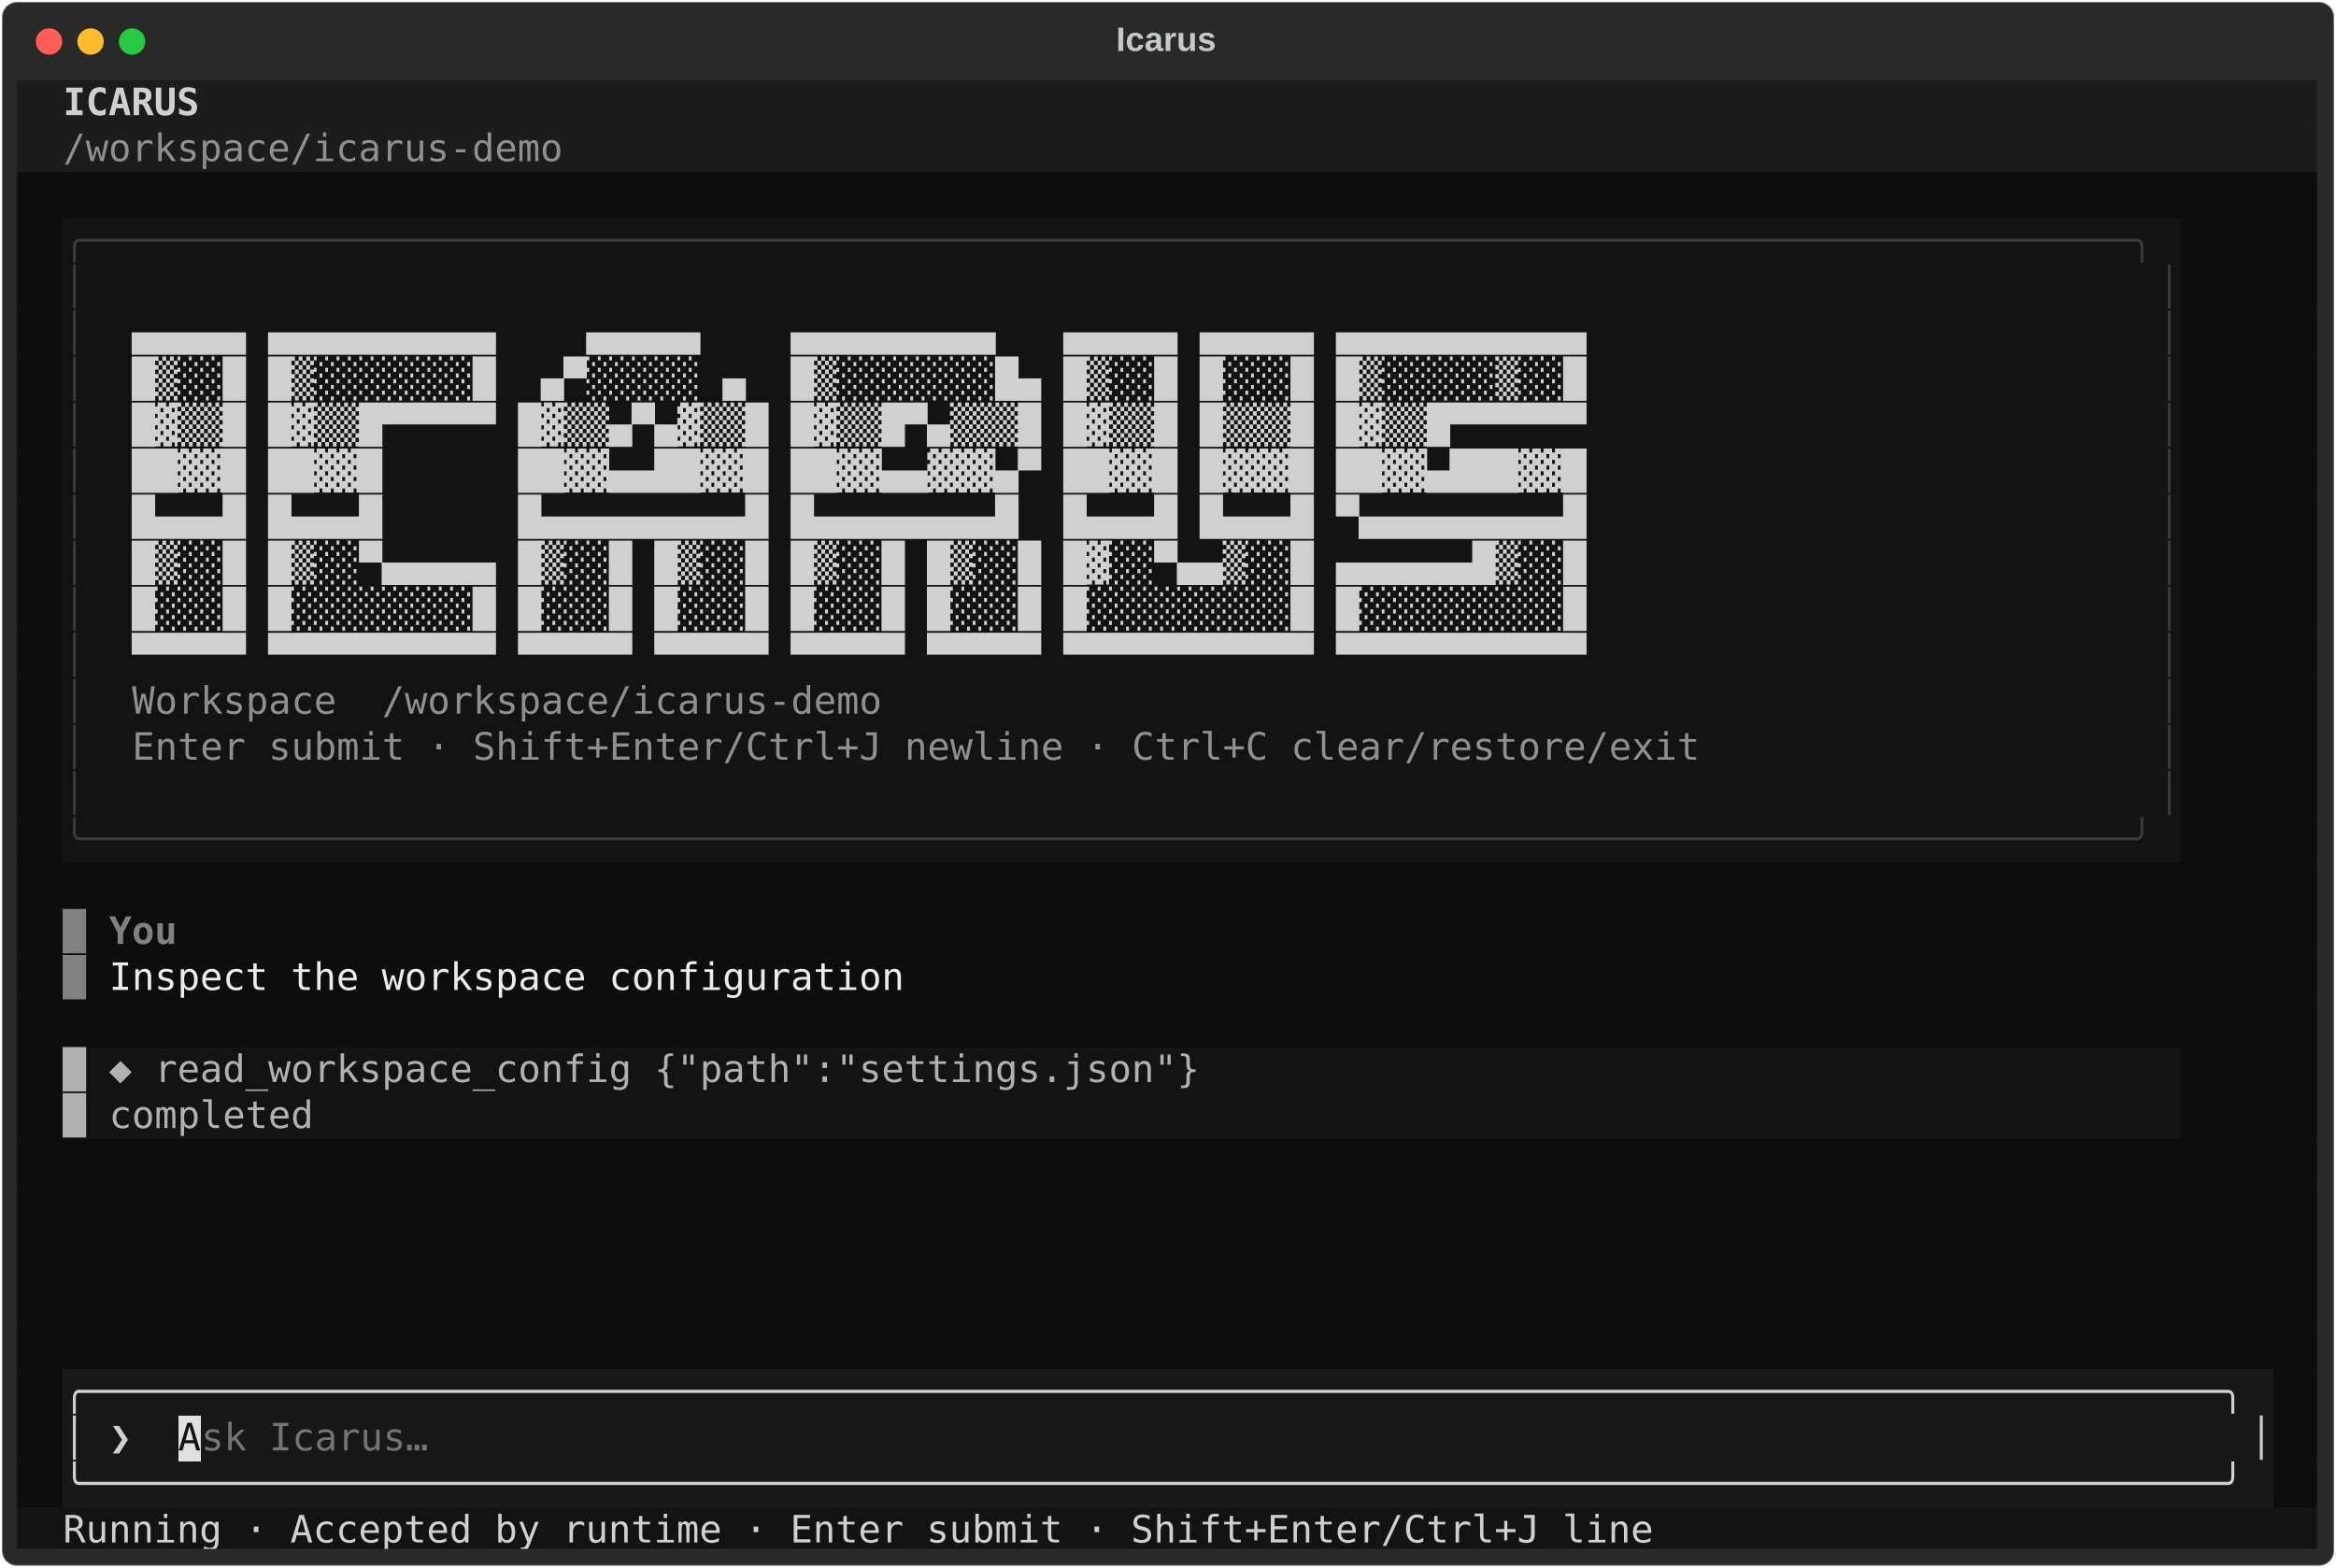
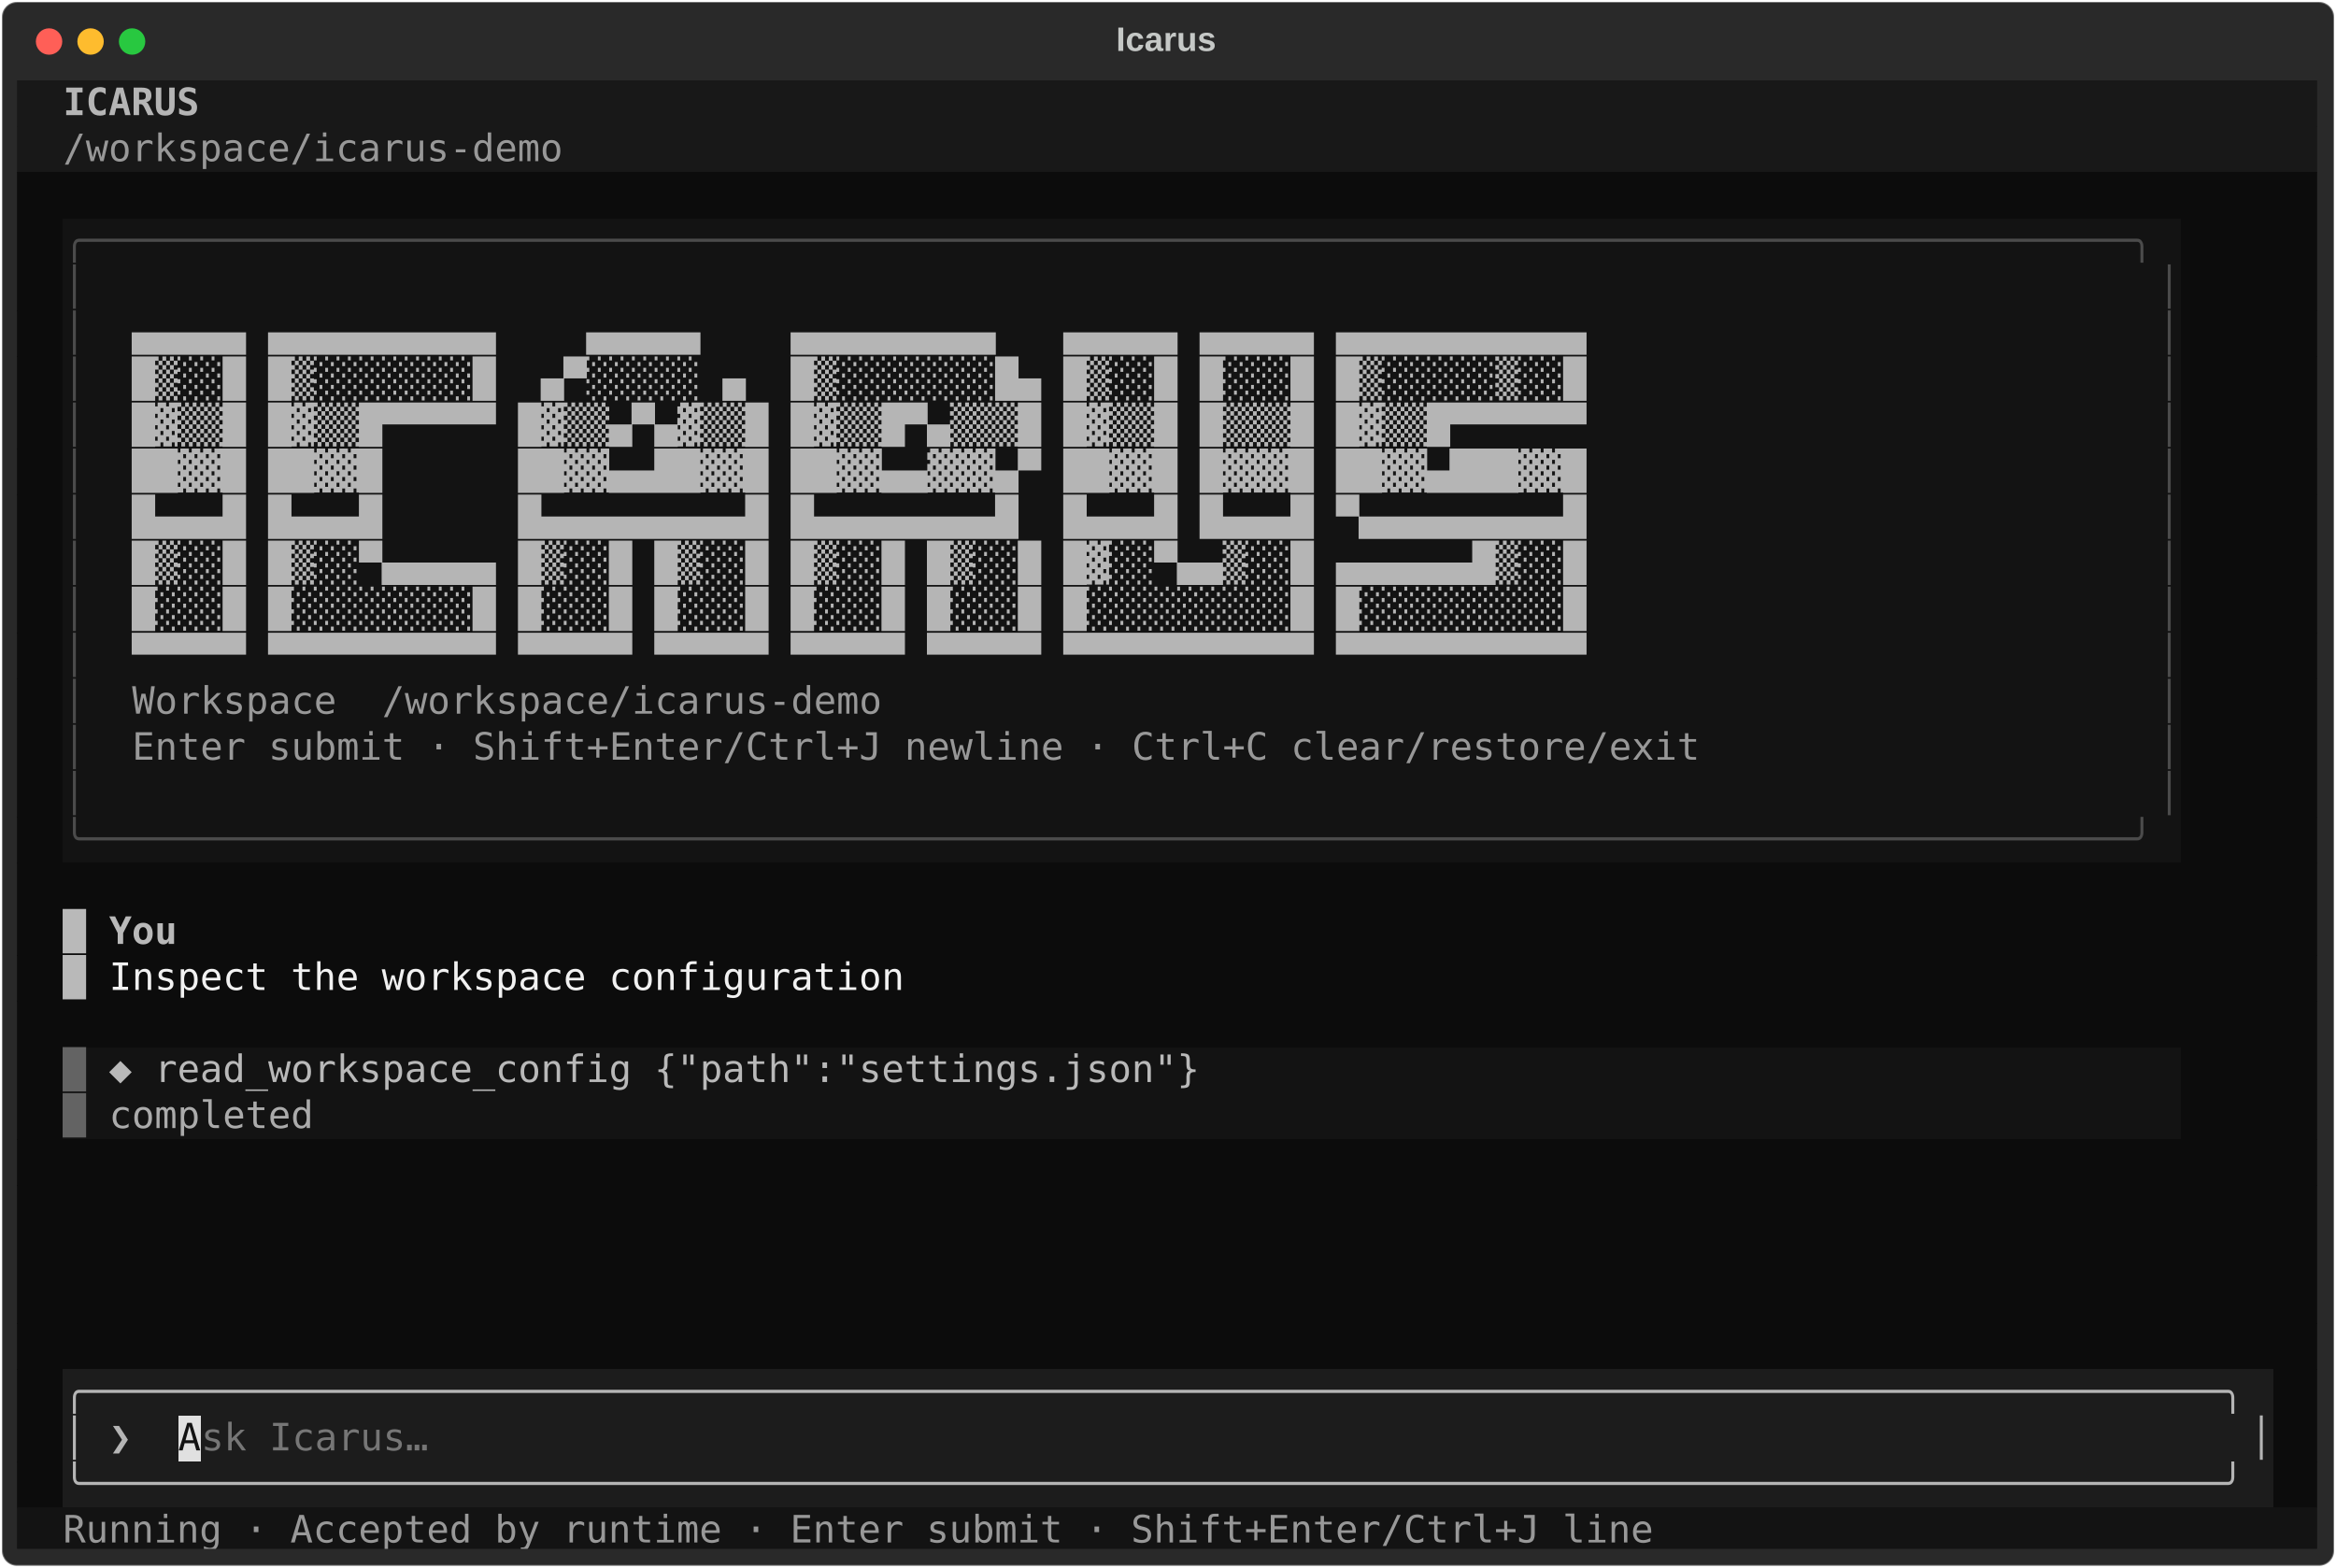
<svg xmlns="http://www.w3.org/2000/svg" class="rich-terminal" viewBox="0 0 1238 830.8">
  <style>

    @font-face {
        font-family: "Fira Code";
        src: local("FiraCode-Regular"),
                url("https://cdnjs.cloudflare.com/ajax/libs/firacode/6.2.0/woff2/FiraCode-Regular.woff2") format("woff2"),
                url("https://cdnjs.cloudflare.com/ajax/libs/firacode/6.2.0/woff/FiraCode-Regular.woff") format("woff");
        font-style: normal;
        font-weight: 400;
    }
    @font-face {
        font-family: "Fira Code";
        src: local("FiraCode-Bold"),
                url("https://cdnjs.cloudflare.com/ajax/libs/firacode/6.2.0/woff2/FiraCode-Bold.woff2") format("woff2"),
                url("https://cdnjs.cloudflare.com/ajax/libs/firacode/6.2.0/woff/FiraCode-Bold.woff") format("woff");
        font-style: bold;
        font-weight: 700;
    }

    .terminal-matrix {
        font-family: Fira Code, monospace;
        font-size: 20px;
        line-height: 24.4px;
        font-variant-east-asian: full-width;
    }

    .terminal-title {
        font-size: 18px;
        font-weight: bold;
        font-family: arial;
    }

    .terminal-r1 { fill: #c5c8c6 }
- .terminal-r2 { fill: #d0d0d0;font-weight: bold }
- .terminal-r3 { fill: #8f8f8f }
- .terminal-r4 { fill: #393939 }
- .terminal-r5 { fill: #818181 }
- .terminal-r6 { fill: #818181;font-weight: bold }
- .terminal-r7 { fill: #ececec }
- .terminal-r8 { fill: #b1b1b1 }
- .terminal-r9 { fill: #d0d0d0 }
- .terminal-r10 { fill: #121212 }
- .terminal-r11 { fill: #747474 }
+ .terminal-r2 { fill: #b5b5b5;font-weight: bold }
+ .terminal-r3 { fill: #989898 }
+ .terminal-r4 { fill: #4b4b4b }
+ .terminal-r5 { fill: #b9b9b9 }
+ .terminal-r6 { fill: #b9b9b9;font-weight: bold }
+ .terminal-r7 { fill: #f1f1f1 }
+ .terminal-r8 { fill: #636363 }
+ .terminal-r9 { fill: #ababab }
+ .terminal-r10 { fill: #b5b5b5 }
+ .terminal-r11 { fill: #121212 }
+ .terminal-r12 { fill: #767676 }
    </style>
  <defs>
    <clipPath id="terminal-clip-terminal">
      <rect x="0" y="0" width="1219.0" height="779.8" />
    </clipPath>
    <clipPath id="terminal-line-0">
      <rect x="0" y="1.5" width="1220" height="24.65" />
    </clipPath>
    <clipPath id="terminal-line-1">
      <rect x="0" y="25.9" width="1220" height="24.65" />
    </clipPath>
    <clipPath id="terminal-line-2">
      <rect x="0" y="50.3" width="1220" height="24.65" />
    </clipPath>
    <clipPath id="terminal-line-3">
      <rect x="0" y="74.7" width="1220" height="24.65" />
    </clipPath>
    <clipPath id="terminal-line-4">
      <rect x="0" y="99.1" width="1220" height="24.65" />
    </clipPath>
    <clipPath id="terminal-line-5">
      <rect x="0" y="123.5" width="1220" height="24.65" />
    </clipPath>
    <clipPath id="terminal-line-6">
      <rect x="0" y="147.9" width="1220" height="24.65" />
    </clipPath>
    <clipPath id="terminal-line-7">
      <rect x="0" y="172.3" width="1220" height="24.65" />
    </clipPath>
    <clipPath id="terminal-line-8">
      <rect x="0" y="196.7" width="1220" height="24.65" />
    </clipPath>
    <clipPath id="terminal-line-9">
      <rect x="0" y="221.1" width="1220" height="24.65" />
    </clipPath>
    <clipPath id="terminal-line-10">
      <rect x="0" y="245.5" width="1220" height="24.65" />
    </clipPath>
    <clipPath id="terminal-line-11">
      <rect x="0" y="269.9" width="1220" height="24.65" />
    </clipPath>
    <clipPath id="terminal-line-12">
      <rect x="0" y="294.3" width="1220" height="24.65" />
    </clipPath>
    <clipPath id="terminal-line-13">
      <rect x="0" y="318.7" width="1220" height="24.65" />
    </clipPath>
    <clipPath id="terminal-line-14">
      <rect x="0" y="343.1" width="1220" height="24.65" />
    </clipPath>
    <clipPath id="terminal-line-15">
      <rect x="0" y="367.5" width="1220" height="24.65" />
    </clipPath>
    <clipPath id="terminal-line-16">
      <rect x="0" y="391.9" width="1220" height="24.65" />
    </clipPath>
    <clipPath id="terminal-line-17">
      <rect x="0" y="416.3" width="1220" height="24.65" />
    </clipPath>
    <clipPath id="terminal-line-18">
      <rect x="0" y="440.7" width="1220" height="24.65" />
    </clipPath>
    <clipPath id="terminal-line-19">
      <rect x="0" y="465.1" width="1220" height="24.65" />
    </clipPath>
    <clipPath id="terminal-line-20">
      <rect x="0" y="489.5" width="1220" height="24.65" />
    </clipPath>
    <clipPath id="terminal-line-21">
      <rect x="0" y="513.9" width="1220" height="24.65" />
    </clipPath>
    <clipPath id="terminal-line-22">
      <rect x="0" y="538.3" width="1220" height="24.65" />
    </clipPath>
    <clipPath id="terminal-line-23">
      <rect x="0" y="562.7" width="1220" height="24.65" />
    </clipPath>
    <clipPath id="terminal-line-24">
      <rect x="0" y="587.1" width="1220" height="24.65" />
    </clipPath>
    <clipPath id="terminal-line-25">
      <rect x="0" y="611.5" width="1220" height="24.65" />
    </clipPath>
    <clipPath id="terminal-line-26">
      <rect x="0" y="635.9" width="1220" height="24.65" />
    </clipPath>
    <clipPath id="terminal-line-27">
      <rect x="0" y="660.3" width="1220" height="24.65" />
    </clipPath>
    <clipPath id="terminal-line-28">
      <rect x="0" y="684.7" width="1220" height="24.65" />
    </clipPath>
    <clipPath id="terminal-line-29">
      <rect x="0" y="709.1" width="1220" height="24.65" />
    </clipPath>
    <clipPath id="terminal-line-30">
      <rect x="0" y="733.5" width="1220" height="24.65" />
    </clipPath>
  </defs>
  <rect fill="#292929" stroke="rgba(255,255,255,0.35)" stroke-width="1" x="1" y="1" width="1236" height="828.8" rx="8" />
  <text class="terminal-title" fill="#c5c8c6" text-anchor="middle" x="618" y="27">Icarus</text>
  <g transform="translate(26,22)">
    <circle cx="0" cy="0" r="7" fill="#ff5f57" />
    <circle cx="22" cy="0" r="7" fill="#febc2e" />
    <circle cx="44" cy="0" r="7" fill="#28c840" />
  </g>
  <g transform="translate(9, 41)" clip-path="url(#terminal-clip-terminal)">
-     <rect fill="#1c1c1c" x="0" y="1.5" width="24.4" height="24.65" shape-rendering="crispEdges" />
-     <rect fill="#1c1c1c" x="24.4" y="1.5" width="73.2" height="24.65" shape-rendering="crispEdges" />
-     <rect fill="#1c1c1c" x="97.6" y="1.5" width="1122.4" height="24.65" shape-rendering="crispEdges" />
-     <rect fill="#1c1c1c" x="0" y="25.9" width="24.4" height="24.65" shape-rendering="crispEdges" />
-     <rect fill="#1c1c1c" x="24.4" y="25.9" width="268.4" height="24.65" shape-rendering="crispEdges" />
-     <rect fill="#1c1c1c" x="292.8" y="25.9" width="927.2" height="24.65" shape-rendering="crispEdges" />
-     <rect fill="#0d0d0d" x="0" y="50.3" width="1220" height="24.65" shape-rendering="crispEdges" />
-     <rect fill="#0d0d0d" x="0" y="74.7" width="24.4" height="24.65" shape-rendering="crispEdges" />
+     <rect fill="#181818" x="0" y="1.5" width="24.4" height="24.65" shape-rendering="crispEdges" />
+     <rect fill="#181818" x="24.4" y="1.5" width="73.2" height="24.65" shape-rendering="crispEdges" />
+     <rect fill="#181818" x="97.6" y="1.5" width="1122.4" height="24.65" shape-rendering="crispEdges" />
+     <rect fill="#181818" x="0" y="25.9" width="24.4" height="24.65" shape-rendering="crispEdges" />
+     <rect fill="#181818" x="24.4" y="25.9" width="268.4" height="24.65" shape-rendering="crispEdges" />
+     <rect fill="#181818" x="292.8" y="25.9" width="927.2" height="24.65" shape-rendering="crispEdges" />
+     <rect fill="#0c0c0c" x="0" y="50.3" width="1220" height="24.65" shape-rendering="crispEdges" />
+     <rect fill="#0c0c0c" x="0" y="74.7" width="24.4" height="24.65" shape-rendering="crispEdges" />
    <rect fill="#131313" x="24.4" y="74.7" width="1122.4" height="24.65" shape-rendering="crispEdges" />
-     <rect fill="#0d0d0d" x="1146.8" y="74.7" width="73.2" height="24.65" shape-rendering="crispEdges" />
-     <rect fill="#0d0d0d" x="0" y="99.1" width="24.4" height="24.65" shape-rendering="crispEdges" />
+     <rect fill="#0c0c0c" x="1146.8" y="74.7" width="73.2" height="24.65" shape-rendering="crispEdges" />
+     <rect fill="#0c0c0c" x="0" y="99.1" width="24.4" height="24.65" shape-rendering="crispEdges" />
    <rect fill="#131313" x="24.4" y="99.1" width="12.2" height="24.65" shape-rendering="crispEdges" />
    <rect fill="#131313" x="36.6" y="99.1" width="1098" height="24.65" shape-rendering="crispEdges" />
    <rect fill="#131313" x="1134.6" y="99.1" width="12.2" height="24.65" shape-rendering="crispEdges" />
-     <rect fill="#0d0d0d" x="1146.8" y="99.1" width="73.2" height="24.65" shape-rendering="crispEdges" />
-     <rect fill="#0d0d0d" x="0" y="123.5" width="24.4" height="24.65" shape-rendering="crispEdges" />
+     <rect fill="#0c0c0c" x="1146.8" y="99.1" width="73.2" height="24.65" shape-rendering="crispEdges" />
+     <rect fill="#0c0c0c" x="0" y="123.5" width="24.4" height="24.65" shape-rendering="crispEdges" />
    <rect fill="#131313" x="24.4" y="123.5" width="12.2" height="24.65" shape-rendering="crispEdges" />
    <rect fill="#131313" x="36.6" y="123.5" width="24.4" height="24.65" shape-rendering="crispEdges" />
    <rect fill="#131313" x="61" y="123.5" width="780.8" height="24.65" shape-rendering="crispEdges" />
    <rect fill="#131313" x="841.8" y="123.5" width="292.8" height="24.65" shape-rendering="crispEdges" />
    <rect fill="#131313" x="1134.6" y="123.5" width="12.2" height="24.65" shape-rendering="crispEdges" />
-     <rect fill="#0d0d0d" x="1146.8" y="123.5" width="73.2" height="24.65" shape-rendering="crispEdges" />
-     <rect fill="#0d0d0d" x="0" y="147.9" width="24.4" height="24.65" shape-rendering="crispEdges" />
+     <rect fill="#0c0c0c" x="1146.8" y="123.5" width="73.2" height="24.65" shape-rendering="crispEdges" />
+     <rect fill="#0c0c0c" x="0" y="147.9" width="24.4" height="24.65" shape-rendering="crispEdges" />
    <rect fill="#131313" x="24.4" y="147.9" width="12.2" height="24.65" shape-rendering="crispEdges" />
    <rect fill="#131313" x="36.6" y="147.9" width="24.4" height="24.65" shape-rendering="crispEdges" />
    <rect fill="#131313" x="61" y="147.9" width="780.8" height="24.65" shape-rendering="crispEdges" />
    <rect fill="#131313" x="841.8" y="147.9" width="292.8" height="24.65" shape-rendering="crispEdges" />
    <rect fill="#131313" x="1134.6" y="147.9" width="12.2" height="24.65" shape-rendering="crispEdges" />
-     <rect fill="#0d0d0d" x="1146.8" y="147.9" width="73.2" height="24.65" shape-rendering="crispEdges" />
-     <rect fill="#0d0d0d" x="0" y="172.3" width="24.4" height="24.65" shape-rendering="crispEdges" />
+     <rect fill="#0c0c0c" x="1146.8" y="147.9" width="73.2" height="24.65" shape-rendering="crispEdges" />
+     <rect fill="#0c0c0c" x="0" y="172.3" width="24.4" height="24.65" shape-rendering="crispEdges" />
    <rect fill="#131313" x="24.4" y="172.3" width="12.2" height="24.65" shape-rendering="crispEdges" />
    <rect fill="#131313" x="36.6" y="172.3" width="24.4" height="24.65" shape-rendering="crispEdges" />
    <rect fill="#131313" x="61" y="172.3" width="780.8" height="24.65" shape-rendering="crispEdges" />
    <rect fill="#131313" x="841.8" y="172.3" width="292.8" height="24.65" shape-rendering="crispEdges" />
    <rect fill="#131313" x="1134.6" y="172.3" width="12.2" height="24.65" shape-rendering="crispEdges" />
-     <rect fill="#0d0d0d" x="1146.8" y="172.3" width="73.2" height="24.65" shape-rendering="crispEdges" />
-     <rect fill="#0d0d0d" x="0" y="196.7" width="24.4" height="24.65" shape-rendering="crispEdges" />
+     <rect fill="#0c0c0c" x="1146.8" y="172.3" width="73.2" height="24.65" shape-rendering="crispEdges" />
+     <rect fill="#0c0c0c" x="0" y="196.7" width="24.4" height="24.65" shape-rendering="crispEdges" />
    <rect fill="#131313" x="24.4" y="196.7" width="12.2" height="24.65" shape-rendering="crispEdges" />
    <rect fill="#131313" x="36.6" y="196.7" width="24.4" height="24.65" shape-rendering="crispEdges" />
    <rect fill="#131313" x="61" y="196.7" width="780.8" height="24.65" shape-rendering="crispEdges" />
    <rect fill="#131313" x="841.8" y="196.7" width="292.8" height="24.65" shape-rendering="crispEdges" />
    <rect fill="#131313" x="1134.6" y="196.7" width="12.2" height="24.65" shape-rendering="crispEdges" />
-     <rect fill="#0d0d0d" x="1146.8" y="196.7" width="73.2" height="24.65" shape-rendering="crispEdges" />
-     <rect fill="#0d0d0d" x="0" y="221.1" width="24.4" height="24.65" shape-rendering="crispEdges" />
+     <rect fill="#0c0c0c" x="1146.8" y="196.7" width="73.2" height="24.65" shape-rendering="crispEdges" />
+     <rect fill="#0c0c0c" x="0" y="221.1" width="24.4" height="24.65" shape-rendering="crispEdges" />
    <rect fill="#131313" x="24.4" y="221.1" width="12.2" height="24.65" shape-rendering="crispEdges" />
    <rect fill="#131313" x="36.6" y="221.1" width="24.4" height="24.65" shape-rendering="crispEdges" />
    <rect fill="#131313" x="61" y="221.1" width="780.8" height="24.65" shape-rendering="crispEdges" />
    <rect fill="#131313" x="841.8" y="221.1" width="292.8" height="24.65" shape-rendering="crispEdges" />
    <rect fill="#131313" x="1134.6" y="221.1" width="12.2" height="24.65" shape-rendering="crispEdges" />
-     <rect fill="#0d0d0d" x="1146.8" y="221.1" width="73.2" height="24.65" shape-rendering="crispEdges" />
-     <rect fill="#0d0d0d" x="0" y="245.5" width="24.4" height="24.65" shape-rendering="crispEdges" />
+     <rect fill="#0c0c0c" x="1146.8" y="221.1" width="73.2" height="24.65" shape-rendering="crispEdges" />
+     <rect fill="#0c0c0c" x="0" y="245.5" width="24.4" height="24.65" shape-rendering="crispEdges" />
    <rect fill="#131313" x="24.4" y="245.5" width="12.2" height="24.65" shape-rendering="crispEdges" />
    <rect fill="#131313" x="36.6" y="245.5" width="24.4" height="24.65" shape-rendering="crispEdges" />
    <rect fill="#131313" x="61" y="245.5" width="780.8" height="24.65" shape-rendering="crispEdges" />
    <rect fill="#131313" x="841.8" y="245.5" width="292.8" height="24.65" shape-rendering="crispEdges" />
    <rect fill="#131313" x="1134.6" y="245.5" width="12.2" height="24.65" shape-rendering="crispEdges" />
-     <rect fill="#0d0d0d" x="1146.8" y="245.5" width="73.2" height="24.65" shape-rendering="crispEdges" />
-     <rect fill="#0d0d0d" x="0" y="269.9" width="24.4" height="24.65" shape-rendering="crispEdges" />
+     <rect fill="#0c0c0c" x="1146.8" y="245.5" width="73.2" height="24.65" shape-rendering="crispEdges" />
+     <rect fill="#0c0c0c" x="0" y="269.9" width="24.4" height="24.65" shape-rendering="crispEdges" />
    <rect fill="#131313" x="24.4" y="269.9" width="12.2" height="24.65" shape-rendering="crispEdges" />
    <rect fill="#131313" x="36.6" y="269.9" width="24.4" height="24.65" shape-rendering="crispEdges" />
    <rect fill="#131313" x="61" y="269.9" width="780.8" height="24.65" shape-rendering="crispEdges" />
    <rect fill="#131313" x="841.8" y="269.9" width="292.8" height="24.65" shape-rendering="crispEdges" />
    <rect fill="#131313" x="1134.6" y="269.9" width="12.2" height="24.65" shape-rendering="crispEdges" />
-     <rect fill="#0d0d0d" x="1146.8" y="269.9" width="73.2" height="24.65" shape-rendering="crispEdges" />
-     <rect fill="#0d0d0d" x="0" y="294.3" width="24.4" height="24.65" shape-rendering="crispEdges" />
+     <rect fill="#0c0c0c" x="1146.8" y="269.9" width="73.2" height="24.65" shape-rendering="crispEdges" />
+     <rect fill="#0c0c0c" x="0" y="294.3" width="24.4" height="24.65" shape-rendering="crispEdges" />
    <rect fill="#131313" x="24.4" y="294.3" width="12.2" height="24.65" shape-rendering="crispEdges" />
    <rect fill="#131313" x="36.6" y="294.3" width="24.4" height="24.65" shape-rendering="crispEdges" />
    <rect fill="#131313" x="61" y="294.3" width="780.8" height="24.65" shape-rendering="crispEdges" />
    <rect fill="#131313" x="841.8" y="294.3" width="292.8" height="24.65" shape-rendering="crispEdges" />
    <rect fill="#131313" x="1134.6" y="294.3" width="12.2" height="24.65" shape-rendering="crispEdges" />
-     <rect fill="#0d0d0d" x="1146.8" y="294.3" width="73.2" height="24.65" shape-rendering="crispEdges" />
-     <rect fill="#0d0d0d" x="0" y="318.7" width="24.4" height="24.65" shape-rendering="crispEdges" />
+     <rect fill="#0c0c0c" x="1146.8" y="294.3" width="73.2" height="24.65" shape-rendering="crispEdges" />
+     <rect fill="#0c0c0c" x="0" y="318.7" width="24.4" height="24.65" shape-rendering="crispEdges" />
    <rect fill="#131313" x="24.4" y="318.7" width="12.2" height="24.65" shape-rendering="crispEdges" />
    <rect fill="#131313" x="36.6" y="318.7" width="24.4" height="24.65" shape-rendering="crispEdges" />
    <rect fill="#131313" x="61" y="318.7" width="402.6" height="24.65" shape-rendering="crispEdges" />
    <rect fill="#131313" x="463.6" y="318.7" width="671" height="24.65" shape-rendering="crispEdges" />
    <rect fill="#131313" x="1134.6" y="318.7" width="12.2" height="24.65" shape-rendering="crispEdges" />
-     <rect fill="#0d0d0d" x="1146.8" y="318.7" width="73.2" height="24.65" shape-rendering="crispEdges" />
-     <rect fill="#0d0d0d" x="0" y="343.1" width="24.4" height="24.65" shape-rendering="crispEdges" />
+     <rect fill="#0c0c0c" x="1146.8" y="318.7" width="73.2" height="24.65" shape-rendering="crispEdges" />
+     <rect fill="#0c0c0c" x="0" y="343.1" width="24.4" height="24.65" shape-rendering="crispEdges" />
    <rect fill="#131313" x="24.4" y="343.1" width="12.2" height="24.65" shape-rendering="crispEdges" />
    <rect fill="#131313" x="36.6" y="343.1" width="24.4" height="24.65" shape-rendering="crispEdges" />
    <rect fill="#131313" x="61" y="343.1" width="841.8" height="24.65" shape-rendering="crispEdges" />
    <rect fill="#131313" x="902.8" y="343.1" width="231.8" height="24.65" shape-rendering="crispEdges" />
    <rect fill="#131313" x="1134.6" y="343.1" width="12.2" height="24.65" shape-rendering="crispEdges" />
-     <rect fill="#0d0d0d" x="1146.8" y="343.1" width="73.2" height="24.65" shape-rendering="crispEdges" />
-     <rect fill="#0d0d0d" x="0" y="367.5" width="24.4" height="24.65" shape-rendering="crispEdges" />
+     <rect fill="#0c0c0c" x="1146.8" y="343.1" width="73.2" height="24.65" shape-rendering="crispEdges" />
+     <rect fill="#0c0c0c" x="0" y="367.5" width="24.4" height="24.65" shape-rendering="crispEdges" />
    <rect fill="#131313" x="24.4" y="367.5" width="12.2" height="24.65" shape-rendering="crispEdges" />
    <rect fill="#131313" x="36.6" y="367.5" width="1098" height="24.65" shape-rendering="crispEdges" />
    <rect fill="#131313" x="1134.6" y="367.5" width="12.2" height="24.65" shape-rendering="crispEdges" />
-     <rect fill="#0d0d0d" x="1146.8" y="367.5" width="73.2" height="24.65" shape-rendering="crispEdges" />
-     <rect fill="#0d0d0d" x="0" y="391.9" width="24.4" height="24.65" shape-rendering="crispEdges" />
+     <rect fill="#0c0c0c" x="1146.8" y="367.5" width="73.2" height="24.65" shape-rendering="crispEdges" />
+     <rect fill="#0c0c0c" x="0" y="391.9" width="24.4" height="24.65" shape-rendering="crispEdges" />
    <rect fill="#131313" x="24.4" y="391.9" width="1122.4" height="24.65" shape-rendering="crispEdges" />
-     <rect fill="#0d0d0d" x="1146.8" y="391.9" width="73.2" height="24.65" shape-rendering="crispEdges" />
-     <rect fill="#0d0d0d" x="0" y="416.3" width="1220" height="24.65" shape-rendering="crispEdges" />
-     <rect fill="#0d0d0d" x="0" y="440.7" width="24.4" height="24.65" shape-rendering="crispEdges" />
-     <rect fill="#0d0d0d" x="24.4" y="440.7" width="12.2" height="24.65" shape-rendering="crispEdges" />
-     <rect fill="#0d0d0d" x="36.6" y="440.7" width="12.2" height="24.65" shape-rendering="crispEdges" />
-     <rect fill="#0d0d0d" x="48.8" y="440.7" width="36.6" height="24.65" shape-rendering="crispEdges" />
-     <rect fill="#0d0d0d" x="85.4" y="440.7" width="1134.6" height="24.65" shape-rendering="crispEdges" />
-     <rect fill="#0d0d0d" x="0" y="465.1" width="24.4" height="24.65" shape-rendering="crispEdges" />
-     <rect fill="#0d0d0d" x="24.4" y="465.1" width="12.2" height="24.65" shape-rendering="crispEdges" />
-     <rect fill="#0d0d0d" x="36.6" y="465.1" width="12.2" height="24.65" shape-rendering="crispEdges" />
-     <rect fill="#0d0d0d" x="48.8" y="465.1" width="427" height="24.65" shape-rendering="crispEdges" />
-     <rect fill="#0d0d0d" x="475.8" y="465.1" width="744.2" height="24.65" shape-rendering="crispEdges" />
-     <rect fill="#0d0d0d" x="0" y="489.5" width="1220" height="24.65" shape-rendering="crispEdges" />
-     <rect fill="#0d0d0d" x="0" y="513.9" width="24.4" height="24.65" shape-rendering="crispEdges" />
+     <rect fill="#0c0c0c" x="1146.8" y="391.9" width="73.2" height="24.65" shape-rendering="crispEdges" />
+     <rect fill="#0c0c0c" x="0" y="416.3" width="1220" height="24.65" shape-rendering="crispEdges" />
+     <rect fill="#0c0c0c" x="0" y="440.7" width="24.4" height="24.65" shape-rendering="crispEdges" />
+     <rect fill="#0c0c0c" x="24.4" y="440.7" width="12.2" height="24.65" shape-rendering="crispEdges" />
+     <rect fill="#0c0c0c" x="36.6" y="440.7" width="12.2" height="24.65" shape-rendering="crispEdges" />
+     <rect fill="#0c0c0c" x="48.8" y="440.7" width="36.6" height="24.65" shape-rendering="crispEdges" />
+     <rect fill="#0c0c0c" x="85.4" y="440.7" width="1134.6" height="24.65" shape-rendering="crispEdges" />
+     <rect fill="#0c0c0c" x="0" y="465.1" width="24.4" height="24.65" shape-rendering="crispEdges" />
+     <rect fill="#0c0c0c" x="24.4" y="465.1" width="12.2" height="24.65" shape-rendering="crispEdges" />
+     <rect fill="#0c0c0c" x="36.6" y="465.1" width="12.2" height="24.65" shape-rendering="crispEdges" />
+     <rect fill="#0c0c0c" x="48.8" y="465.1" width="427" height="24.65" shape-rendering="crispEdges" />
+     <rect fill="#0c0c0c" x="475.8" y="465.1" width="744.2" height="24.65" shape-rendering="crispEdges" />
+     <rect fill="#0c0c0c" x="0" y="489.5" width="1220" height="24.65" shape-rendering="crispEdges" />
+     <rect fill="#0c0c0c" x="0" y="513.9" width="24.4" height="24.65" shape-rendering="crispEdges" />
    <rect fill="#131313" x="24.4" y="513.9" width="12.2" height="24.65" shape-rendering="crispEdges" />
    <rect fill="#131313" x="36.6" y="513.9" width="12.2" height="24.65" shape-rendering="crispEdges" />
    <rect fill="#131313" x="48.8" y="513.9" width="585.6" height="24.65" shape-rendering="crispEdges" />
    <rect fill="#131313" x="634.4" y="513.9" width="512.4" height="24.65" shape-rendering="crispEdges" />
-     <rect fill="#0d0d0d" x="1146.8" y="513.9" width="73.2" height="24.65" shape-rendering="crispEdges" />
-     <rect fill="#0d0d0d" x="0" y="538.3" width="24.4" height="24.65" shape-rendering="crispEdges" />
+     <rect fill="#0c0c0c" x="1146.8" y="513.9" width="73.2" height="24.65" shape-rendering="crispEdges" />
+     <rect fill="#0c0c0c" x="0" y="538.3" width="24.4" height="24.65" shape-rendering="crispEdges" />
    <rect fill="#131313" x="24.4" y="538.3" width="12.2" height="24.65" shape-rendering="crispEdges" />
    <rect fill="#131313" x="36.6" y="538.3" width="12.2" height="24.65" shape-rendering="crispEdges" />
    <rect fill="#131313" x="48.8" y="538.3" width="109.8" height="24.65" shape-rendering="crispEdges" />
    <rect fill="#131313" x="158.6" y="538.3" width="988.2" height="24.65" shape-rendering="crispEdges" />
-     <rect fill="#0d0d0d" x="1146.8" y="538.3" width="73.2" height="24.65" shape-rendering="crispEdges" />
-     <rect fill="#0d0d0d" x="0" y="562.7" width="1220" height="24.65" shape-rendering="crispEdges" />
-     <rect fill="#0d0d0d" x="0" y="587.1" width="1220" height="24.65" shape-rendering="crispEdges" />
-     <rect fill="#0d0d0d" x="0" y="611.5" width="1220" height="24.65" shape-rendering="crispEdges" />
-     <rect fill="#0d0d0d" x="0" y="635.9" width="1220" height="24.65" shape-rendering="crispEdges" />
-     <rect fill="#0d0d0d" x="0" y="660.3" width="1220" height="24.65" shape-rendering="crispEdges" />
-     <rect fill="#0d0d0d" x="0" y="684.7" width="24.4" height="24.65" shape-rendering="crispEdges" />
-     <rect fill="#181818" x="24.4" y="684.7" width="1171.2" height="24.65" shape-rendering="crispEdges" />
-     <rect fill="#0d0d0d" x="1195.6" y="684.7" width="24.4" height="24.65" shape-rendering="crispEdges" />
-     <rect fill="#0d0d0d" x="0" y="709.1" width="24.4" height="24.65" shape-rendering="crispEdges" />
-     <rect fill="#181818" x="24.4" y="709.1" width="12.2" height="24.65" shape-rendering="crispEdges" />
-     <rect fill="#181818" x="36.6" y="709.1" width="12.2" height="24.65" shape-rendering="crispEdges" />
-     <rect fill="#181818" x="48.8" y="709.1" width="12.2" height="24.65" shape-rendering="crispEdges" />
-     <rect fill="#181818" x="61" y="709.1" width="12.2" height="24.65" shape-rendering="crispEdges" />
-     <rect fill="#181818" x="73.2" y="709.1" width="12.2" height="24.65" shape-rendering="crispEdges" />
+     <rect fill="#0c0c0c" x="1146.8" y="538.3" width="73.2" height="24.65" shape-rendering="crispEdges" />
+     <rect fill="#0c0c0c" x="0" y="562.7" width="1220" height="24.65" shape-rendering="crispEdges" />
+     <rect fill="#0c0c0c" x="0" y="587.1" width="1220" height="24.65" shape-rendering="crispEdges" />
+     <rect fill="#0c0c0c" x="0" y="611.5" width="1220" height="24.65" shape-rendering="crispEdges" />
+     <rect fill="#0c0c0c" x="0" y="635.9" width="1220" height="24.65" shape-rendering="crispEdges" />
+     <rect fill="#0c0c0c" x="0" y="660.3" width="1220" height="24.65" shape-rendering="crispEdges" />
+     <rect fill="#0c0c0c" x="0" y="684.7" width="24.4" height="24.65" shape-rendering="crispEdges" />
+     <rect fill="#1c1c1c" x="24.4" y="684.7" width="1171.2" height="24.65" shape-rendering="crispEdges" />
+     <rect fill="#0c0c0c" x="1195.6" y="684.7" width="24.4" height="24.65" shape-rendering="crispEdges" />
+     <rect fill="#0c0c0c" x="0" y="709.1" width="24.4" height="24.65" shape-rendering="crispEdges" />
+     <rect fill="#1c1c1c" x="24.4" y="709.1" width="12.2" height="24.65" shape-rendering="crispEdges" />
+     <rect fill="#1c1c1c" x="36.6" y="709.1" width="12.2" height="24.65" shape-rendering="crispEdges" />
+     <rect fill="#1c1c1c" x="48.8" y="709.1" width="12.2" height="24.65" shape-rendering="crispEdges" />
+     <rect fill="#1c1c1c" x="61" y="709.1" width="12.2" height="24.65" shape-rendering="crispEdges" />
+     <rect fill="#1c1c1c" x="73.2" y="709.1" width="12.2" height="24.65" shape-rendering="crispEdges" />
    <rect fill="#e0e0e0" x="85.4" y="709.1" width="12.2" height="24.65" shape-rendering="crispEdges" />
-     <rect fill="#181818" x="97.6" y="709.1" width="122" height="24.65" shape-rendering="crispEdges" />
-     <rect fill="#181818" x="219.6" y="709.1" width="963.8" height="24.65" shape-rendering="crispEdges" />
-     <rect fill="#181818" x="1183.4" y="709.1" width="12.2" height="24.65" shape-rendering="crispEdges" />
-     <rect fill="#0d0d0d" x="1195.6" y="709.1" width="24.4" height="24.65" shape-rendering="crispEdges" />
-     <rect fill="#0d0d0d" x="0" y="733.5" width="24.4" height="24.65" shape-rendering="crispEdges" />
-     <rect fill="#181818" x="24.4" y="733.5" width="1171.2" height="24.65" shape-rendering="crispEdges" />
-     <rect fill="#0d0d0d" x="1195.6" y="733.5" width="24.4" height="24.65" shape-rendering="crispEdges" />
+     <rect fill="#1c1c1c" x="97.6" y="709.1" width="122" height="24.65" shape-rendering="crispEdges" />
+     <rect fill="#1c1c1c" x="219.6" y="709.1" width="963.8" height="24.65" shape-rendering="crispEdges" />
+     <rect fill="#1c1c1c" x="1183.4" y="709.1" width="12.2" height="24.65" shape-rendering="crispEdges" />
+     <rect fill="#0c0c0c" x="1195.6" y="709.1" width="24.4" height="24.65" shape-rendering="crispEdges" />
+     <rect fill="#0c0c0c" x="0" y="733.5" width="24.4" height="24.65" shape-rendering="crispEdges" />
+     <rect fill="#1c1c1c" x="24.4" y="733.5" width="1171.2" height="24.65" shape-rendering="crispEdges" />
+     <rect fill="#0c0c0c" x="1195.6" y="733.5" width="24.4" height="24.65" shape-rendering="crispEdges" />
    <rect fill="#131313" x="0" y="757.9" width="24.4" height="24.65" shape-rendering="crispEdges" />
    <rect fill="#131313" x="24.4" y="757.9" width="854" height="24.65" shape-rendering="crispEdges" />
    <rect fill="#131313" x="878.4" y="757.9" width="341.6" height="24.65" shape-rendering="crispEdges" />
    <g class="terminal-matrix">
      <text class="terminal-r2" x="24.4" y="20" textLength="73.2" clip-path="url(#terminal-line-0)">ICARUS</text>
      <text class="terminal-r1" x="1220" y="20" textLength="12.2" clip-path="url(#terminal-line-0)">
</text>
      <text class="terminal-r3" x="24.4" y="44.4" textLength="268.4" clip-path="url(#terminal-line-1)">/workspace/icarus-demo</text>
      <text class="terminal-r1" x="1220" y="44.4" textLength="12.2" clip-path="url(#terminal-line-1)">
</text>
      <text class="terminal-r1" x="1220" y="68.8" textLength="12.2" clip-path="url(#terminal-line-2)">
</text>
      <text class="terminal-r4" x="24.4" y="93.2" textLength="1122.4" clip-path="url(#terminal-line-3)">╭──────────────────────────────────────────────────────────────────────────────────────────╮</text>
      <text class="terminal-r1" x="1220" y="93.2" textLength="12.2" clip-path="url(#terminal-line-3)">
</text>
      <text class="terminal-r4" x="24.4" y="117.6" textLength="12.2" clip-path="url(#terminal-line-4)">│</text>
      <text class="terminal-r4" x="1134.6" y="117.6" textLength="12.2" clip-path="url(#terminal-line-4)">│</text>
      <text class="terminal-r1" x="1220" y="117.6" textLength="12.2" clip-path="url(#terminal-line-4)">
</text>
      <text class="terminal-r4" x="24.4" y="142" textLength="12.2" clip-path="url(#terminal-line-5)">│</text>
      <text class="terminal-r2" x="61" y="142" textLength="780.8" clip-path="url(#terminal-line-5)">▄▄▄▄▄ ▄▄▄▄▄▄▄▄▄▄    ▄▄▄▄▄    ▄▄▄▄▄▄▄▄▄   ▄▄▄▄▄ ▄▄▄▄▄ ▄▄▄▄▄▄▄▄▄▄▄</text>
      <text class="terminal-r4" x="1134.6" y="142" textLength="12.2" clip-path="url(#terminal-line-5)">│</text>
      <text class="terminal-r1" x="1220" y="142" textLength="12.2" clip-path="url(#terminal-line-5)">
</text>
      <text class="terminal-r4" x="24.4" y="166.4" textLength="12.2" clip-path="url(#terminal-line-6)">│</text>
      <text class="terminal-r2" x="61" y="166.4" textLength="780.8" clip-path="url(#terminal-line-6)">█▒░░█ █▒░░░░░░░█  ▄▀░░░░░ ▄  █▒░░░░░░░█▄ █▒░░█ █░░░█ █▒░░░░░▒░░█</text>
      <text class="terminal-r4" x="1134.6" y="166.4" textLength="12.2" clip-path="url(#terminal-line-6)">│</text>
      <text class="terminal-r1" x="1220" y="166.4" textLength="12.2" clip-path="url(#terminal-line-6)">
</text>
      <text class="terminal-r4" x="24.4" y="190.8" textLength="12.2" clip-path="url(#terminal-line-7)">│</text>
      <text class="terminal-r2" x="61" y="190.8" textLength="780.8" clip-path="url(#terminal-line-7)">█▓▒▒█ █▓▒▒█▀▀▀▀▀ █▓▒▒▄▀▄▓▒▒█ █▓▒▒█▀▄▒▒▒█ █▓▒▒█ █▒▒▒█ █▓▒▒█▀▀▀▀▀▀</text>
      <text class="terminal-r4" x="1134.6" y="190.8" textLength="12.2" clip-path="url(#terminal-line-7)">│</text>
      <text class="terminal-r1" x="1220" y="190.8" textLength="12.2" clip-path="url(#terminal-line-7)">
</text>
      <text class="terminal-r4" x="24.4" y="215.2" textLength="12.2" clip-path="url(#terminal-line-8)">│</text>
      <text class="terminal-r2" x="61" y="215.2" textLength="780.8" clip-path="url(#terminal-line-8)">██▓▓█ ██▓▓█      ██▓▓▄▄██▓▓█ ██▓▓▄▄▓▓▓▄▀ ██▓▓█ █▓▓▓█ ██▓▓▄███▓▓█</text>
      <text class="terminal-r4" x="1134.6" y="215.2" textLength="12.2" clip-path="url(#terminal-line-8)">│</text>
      <text class="terminal-r1" x="1220" y="215.2" textLength="12.2" clip-path="url(#terminal-line-8)">
</text>
      <text class="terminal-r4" x="24.4" y="239.6" textLength="12.2" clip-path="url(#terminal-line-9)">│</text>
      <text class="terminal-r2" x="61" y="239.6" textLength="780.8" clip-path="url(#terminal-line-9)">█▄▄▄█ █▄▄▄█      █▄▄▄▄▄▄▄▄▄█ █▄▄▄▄▄▄▄▄█  █▄▄▄█ █▄▄▄█ ▀▄▄▄▄▄▄▄▄▄█</text>
      <text class="terminal-r4" x="1134.6" y="239.6" textLength="12.2" clip-path="url(#terminal-line-9)">│</text>
      <text class="terminal-r1" x="1220" y="239.6" textLength="12.2" clip-path="url(#terminal-line-9)">
</text>
      <text class="terminal-r4" x="24.4" y="264" textLength="12.2" clip-path="url(#terminal-line-10)">│</text>
      <text class="terminal-r2" x="61" y="264" textLength="780.8" clip-path="url(#terminal-line-10)">█▒░░█ █▒░░▀▄▄▄▄▄ █▒░░█ █▒░░█ █▒░░█ █▒░░█ █▓░░▀▄▄▒░░█ ▄▄▄▄▄▄█▒░░█</text>
      <text class="terminal-r4" x="1134.6" y="264" textLength="12.2" clip-path="url(#terminal-line-10)">│</text>
      <text class="terminal-r1" x="1220" y="264" textLength="12.2" clip-path="url(#terminal-line-10)">
</text>
      <text class="terminal-r4" x="24.4" y="288.4" textLength="12.2" clip-path="url(#terminal-line-11)">│</text>
      <text class="terminal-r2" x="61" y="288.4" textLength="780.8" clip-path="url(#terminal-line-11)">█░░░█ █░░░░░░░░█ █░░░█ █░░░█ █░░░█ █░░░█ █░░░░░░░░░█ █░░░░░░░░░█</text>
      <text class="terminal-r4" x="1134.6" y="288.4" textLength="12.2" clip-path="url(#terminal-line-11)">│</text>
      <text class="terminal-r1" x="1220" y="288.4" textLength="12.2" clip-path="url(#terminal-line-11)">
</text>
      <text class="terminal-r4" x="24.4" y="312.8" textLength="12.2" clip-path="url(#terminal-line-12)">│</text>
      <text class="terminal-r2" x="61" y="312.8" textLength="780.8" clip-path="url(#terminal-line-12)">▀▀▀▀▀ ▀▀▀▀▀▀▀▀▀▀ ▀▀▀▀▀ ▀▀▀▀▀ ▀▀▀▀▀ ▀▀▀▀▀ ▀▀▀▀▀▀▀▀▀▀▀ ▀▀▀▀▀▀▀▀▀▀▀</text>
      <text class="terminal-r4" x="1134.6" y="312.8" textLength="12.2" clip-path="url(#terminal-line-12)">│</text>
      <text class="terminal-r1" x="1220" y="312.8" textLength="12.2" clip-path="url(#terminal-line-12)">
</text>
      <text class="terminal-r4" x="24.4" y="337.2" textLength="12.2" clip-path="url(#terminal-line-13)">│</text>
      <text class="terminal-r3" x="61" y="337.2" textLength="402.6" clip-path="url(#terminal-line-13)">Workspace  /workspace/icarus-demo</text>
      <text class="terminal-r4" x="1134.6" y="337.2" textLength="12.2" clip-path="url(#terminal-line-13)">│</text>
      <text class="terminal-r1" x="1220" y="337.2" textLength="12.2" clip-path="url(#terminal-line-13)">
</text>
      <text class="terminal-r4" x="24.4" y="361.6" textLength="12.2" clip-path="url(#terminal-line-14)">│</text>
      <text class="terminal-r3" x="61" y="361.6" textLength="841.8" clip-path="url(#terminal-line-14)">Enter submit · Shift+Enter/Ctrl+J newline · Ctrl+C clear/restore/exit</text>
      <text class="terminal-r4" x="1134.6" y="361.6" textLength="12.2" clip-path="url(#terminal-line-14)">│</text>
      <text class="terminal-r1" x="1220" y="361.6" textLength="12.2" clip-path="url(#terminal-line-14)">
</text>
      <text class="terminal-r4" x="24.4" y="386" textLength="12.2" clip-path="url(#terminal-line-15)">│</text>
      <text class="terminal-r4" x="1134.6" y="386" textLength="12.2" clip-path="url(#terminal-line-15)">│</text>
      <text class="terminal-r1" x="1220" y="386" textLength="12.2" clip-path="url(#terminal-line-15)">
</text>
      <text class="terminal-r4" x="24.4" y="410.4" textLength="1122.4" clip-path="url(#terminal-line-16)">╰──────────────────────────────────────────────────────────────────────────────────────────╯</text>
      <text class="terminal-r1" x="1220" y="410.4" textLength="12.2" clip-path="url(#terminal-line-16)">
</text>
      <text class="terminal-r1" x="1220" y="434.8" textLength="12.2" clip-path="url(#terminal-line-17)">
</text>
      <text class="terminal-r5" x="24.4" y="459.2" textLength="12.2" clip-path="url(#terminal-line-18)">█</text>
      <text class="terminal-r6" x="48.8" y="459.2" textLength="36.6" clip-path="url(#terminal-line-18)">You</text>
      <text class="terminal-r1" x="1220" y="459.2" textLength="12.2" clip-path="url(#terminal-line-18)">
</text>
      <text class="terminal-r5" x="24.4" y="483.6" textLength="12.2" clip-path="url(#terminal-line-19)">█</text>
      <text class="terminal-r7" x="48.8" y="483.6" textLength="427" clip-path="url(#terminal-line-19)">Inspect the workspace configuration</text>
      <text class="terminal-r1" x="1220" y="483.6" textLength="12.2" clip-path="url(#terminal-line-19)">
</text>
      <text class="terminal-r1" x="1220" y="508" textLength="12.2" clip-path="url(#terminal-line-20)">
</text>
      <text class="terminal-r8" x="24.4" y="532.4" textLength="12.2" clip-path="url(#terminal-line-21)">█</text>
-       <text class="terminal-r8" x="48.8" y="532.4" textLength="585.6" clip-path="url(#terminal-line-21)">◆ read_workspace_config {"path":"settings.json"}</text>
+       <text class="terminal-r5" x="48.8" y="532.4" textLength="585.6" clip-path="url(#terminal-line-21)">◆ read_workspace_config {"path":"settings.json"}</text>
      <text class="terminal-r1" x="1220" y="532.4" textLength="12.2" clip-path="url(#terminal-line-21)">
</text>
      <text class="terminal-r8" x="24.4" y="556.8" textLength="12.2" clip-path="url(#terminal-line-22)">█</text>
-       <text class="terminal-r8" x="48.8" y="556.8" textLength="109.8" clip-path="url(#terminal-line-22)">completed</text>
+       <text class="terminal-r9" x="48.8" y="556.8" textLength="109.8" clip-path="url(#terminal-line-22)">completed</text>
      <text class="terminal-r1" x="1220" y="556.8" textLength="12.2" clip-path="url(#terminal-line-22)">
</text>
      <text class="terminal-r1" x="1220" y="581.2" textLength="12.2" clip-path="url(#terminal-line-23)">
</text>
      <text class="terminal-r1" x="1220" y="605.6" textLength="12.2" clip-path="url(#terminal-line-24)">
</text>
      <text class="terminal-r1" x="1220" y="630" textLength="12.2" clip-path="url(#terminal-line-25)">
</text>
      <text class="terminal-r1" x="1220" y="654.4" textLength="12.2" clip-path="url(#terminal-line-26)">
</text>
      <text class="terminal-r1" x="1220" y="678.8" textLength="12.2" clip-path="url(#terminal-line-27)">
</text>
-       <text class="terminal-r9" x="24.4" y="703.2" textLength="1171.2" clip-path="url(#terminal-line-28)">╭──────────────────────────────────────────────────────────────────────────────────────────────╮</text>
+       <text class="terminal-r10" x="24.4" y="703.2" textLength="1171.2" clip-path="url(#terminal-line-28)">╭──────────────────────────────────────────────────────────────────────────────────────────────╮</text>
      <text class="terminal-r1" x="1220" y="703.2" textLength="12.2" clip-path="url(#terminal-line-28)">
</text>
-       <text class="terminal-r9" x="24.4" y="727.6" textLength="12.2" clip-path="url(#terminal-line-29)">│</text>
-       <text class="terminal-r9" x="48.8" y="727.6" textLength="12.2" clip-path="url(#terminal-line-29)">❯</text>
-       <text class="terminal-r10" x="85.4" y="727.6" textLength="12.2" clip-path="url(#terminal-line-29)">A</text>
-       <text class="terminal-r11" x="97.6" y="727.6" textLength="122" clip-path="url(#terminal-line-29)">sk Icarus…</text>
-       <text class="terminal-r9" x="1183.4" y="727.6" textLength="12.2" clip-path="url(#terminal-line-29)">│</text>
+       <text class="terminal-r10" x="24.4" y="727.6" textLength="12.2" clip-path="url(#terminal-line-29)">│</text>
+       <text class="terminal-r10" x="48.8" y="727.6" textLength="12.2" clip-path="url(#terminal-line-29)">❯</text>
+       <text class="terminal-r11" x="85.4" y="727.6" textLength="12.2" clip-path="url(#terminal-line-29)">A</text>
+       <text class="terminal-r12" x="97.6" y="727.6" textLength="122" clip-path="url(#terminal-line-29)">sk Icarus…</text>
+       <text class="terminal-r10" x="1183.4" y="727.6" textLength="12.2" clip-path="url(#terminal-line-29)">│</text>
      <text class="terminal-r1" x="1220" y="727.6" textLength="12.2" clip-path="url(#terminal-line-29)">
</text>
-       <text class="terminal-r9" x="24.4" y="752" textLength="1171.2" clip-path="url(#terminal-line-30)">╰──────────────────────────────────────────────────────────────────────────────────────────────╯</text>
+       <text class="terminal-r10" x="24.4" y="752" textLength="1171.2" clip-path="url(#terminal-line-30)">╰──────────────────────────────────────────────────────────────────────────────────────────────╯</text>
      <text class="terminal-r1" x="1220" y="752" textLength="12.2" clip-path="url(#terminal-line-30)">
</text>
-       <text class="terminal-r9" x="24.4" y="776.4" textLength="854" clip-path="url(#terminal-line-31)">Running · Accepted by runtime · Enter submit · Shift+Enter/Ctrl+J line</text>
+       <text class="terminal-r3" x="24.4" y="776.4" textLength="854" clip-path="url(#terminal-line-31)">Running · Accepted by runtime · Enter submit · Shift+Enter/Ctrl+J line</text>
    </g>
  </g>
</svg>
